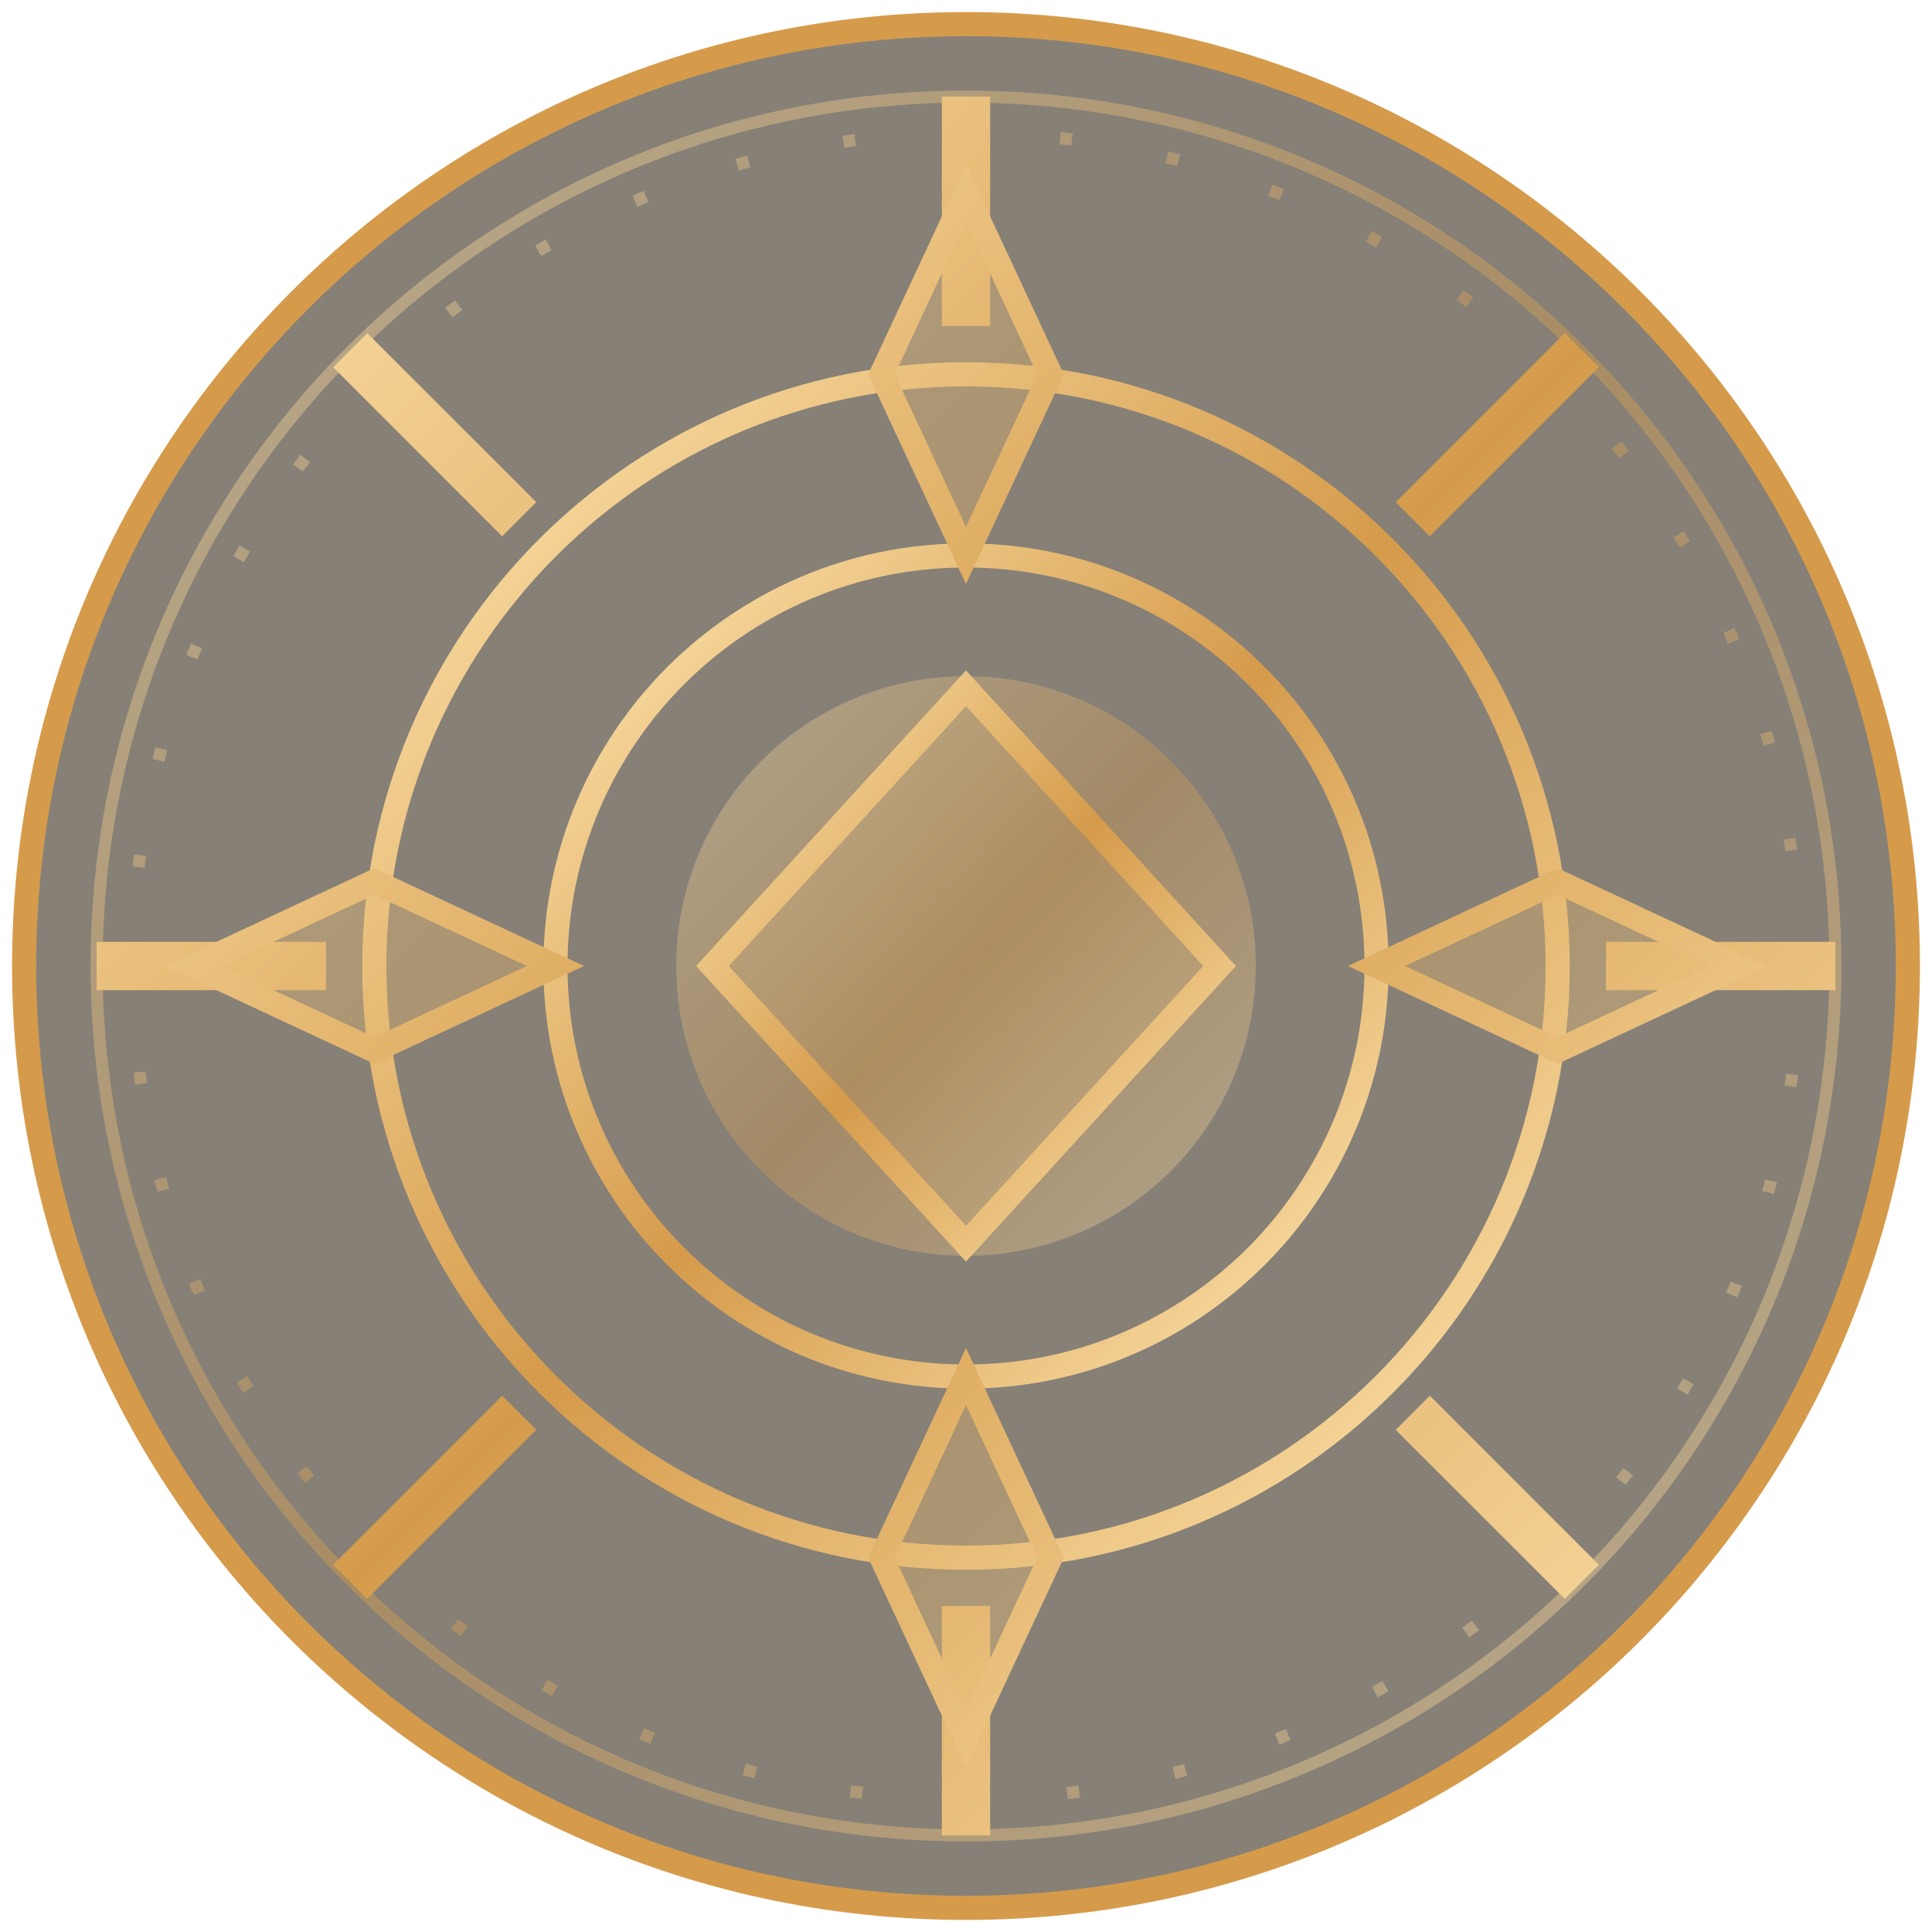
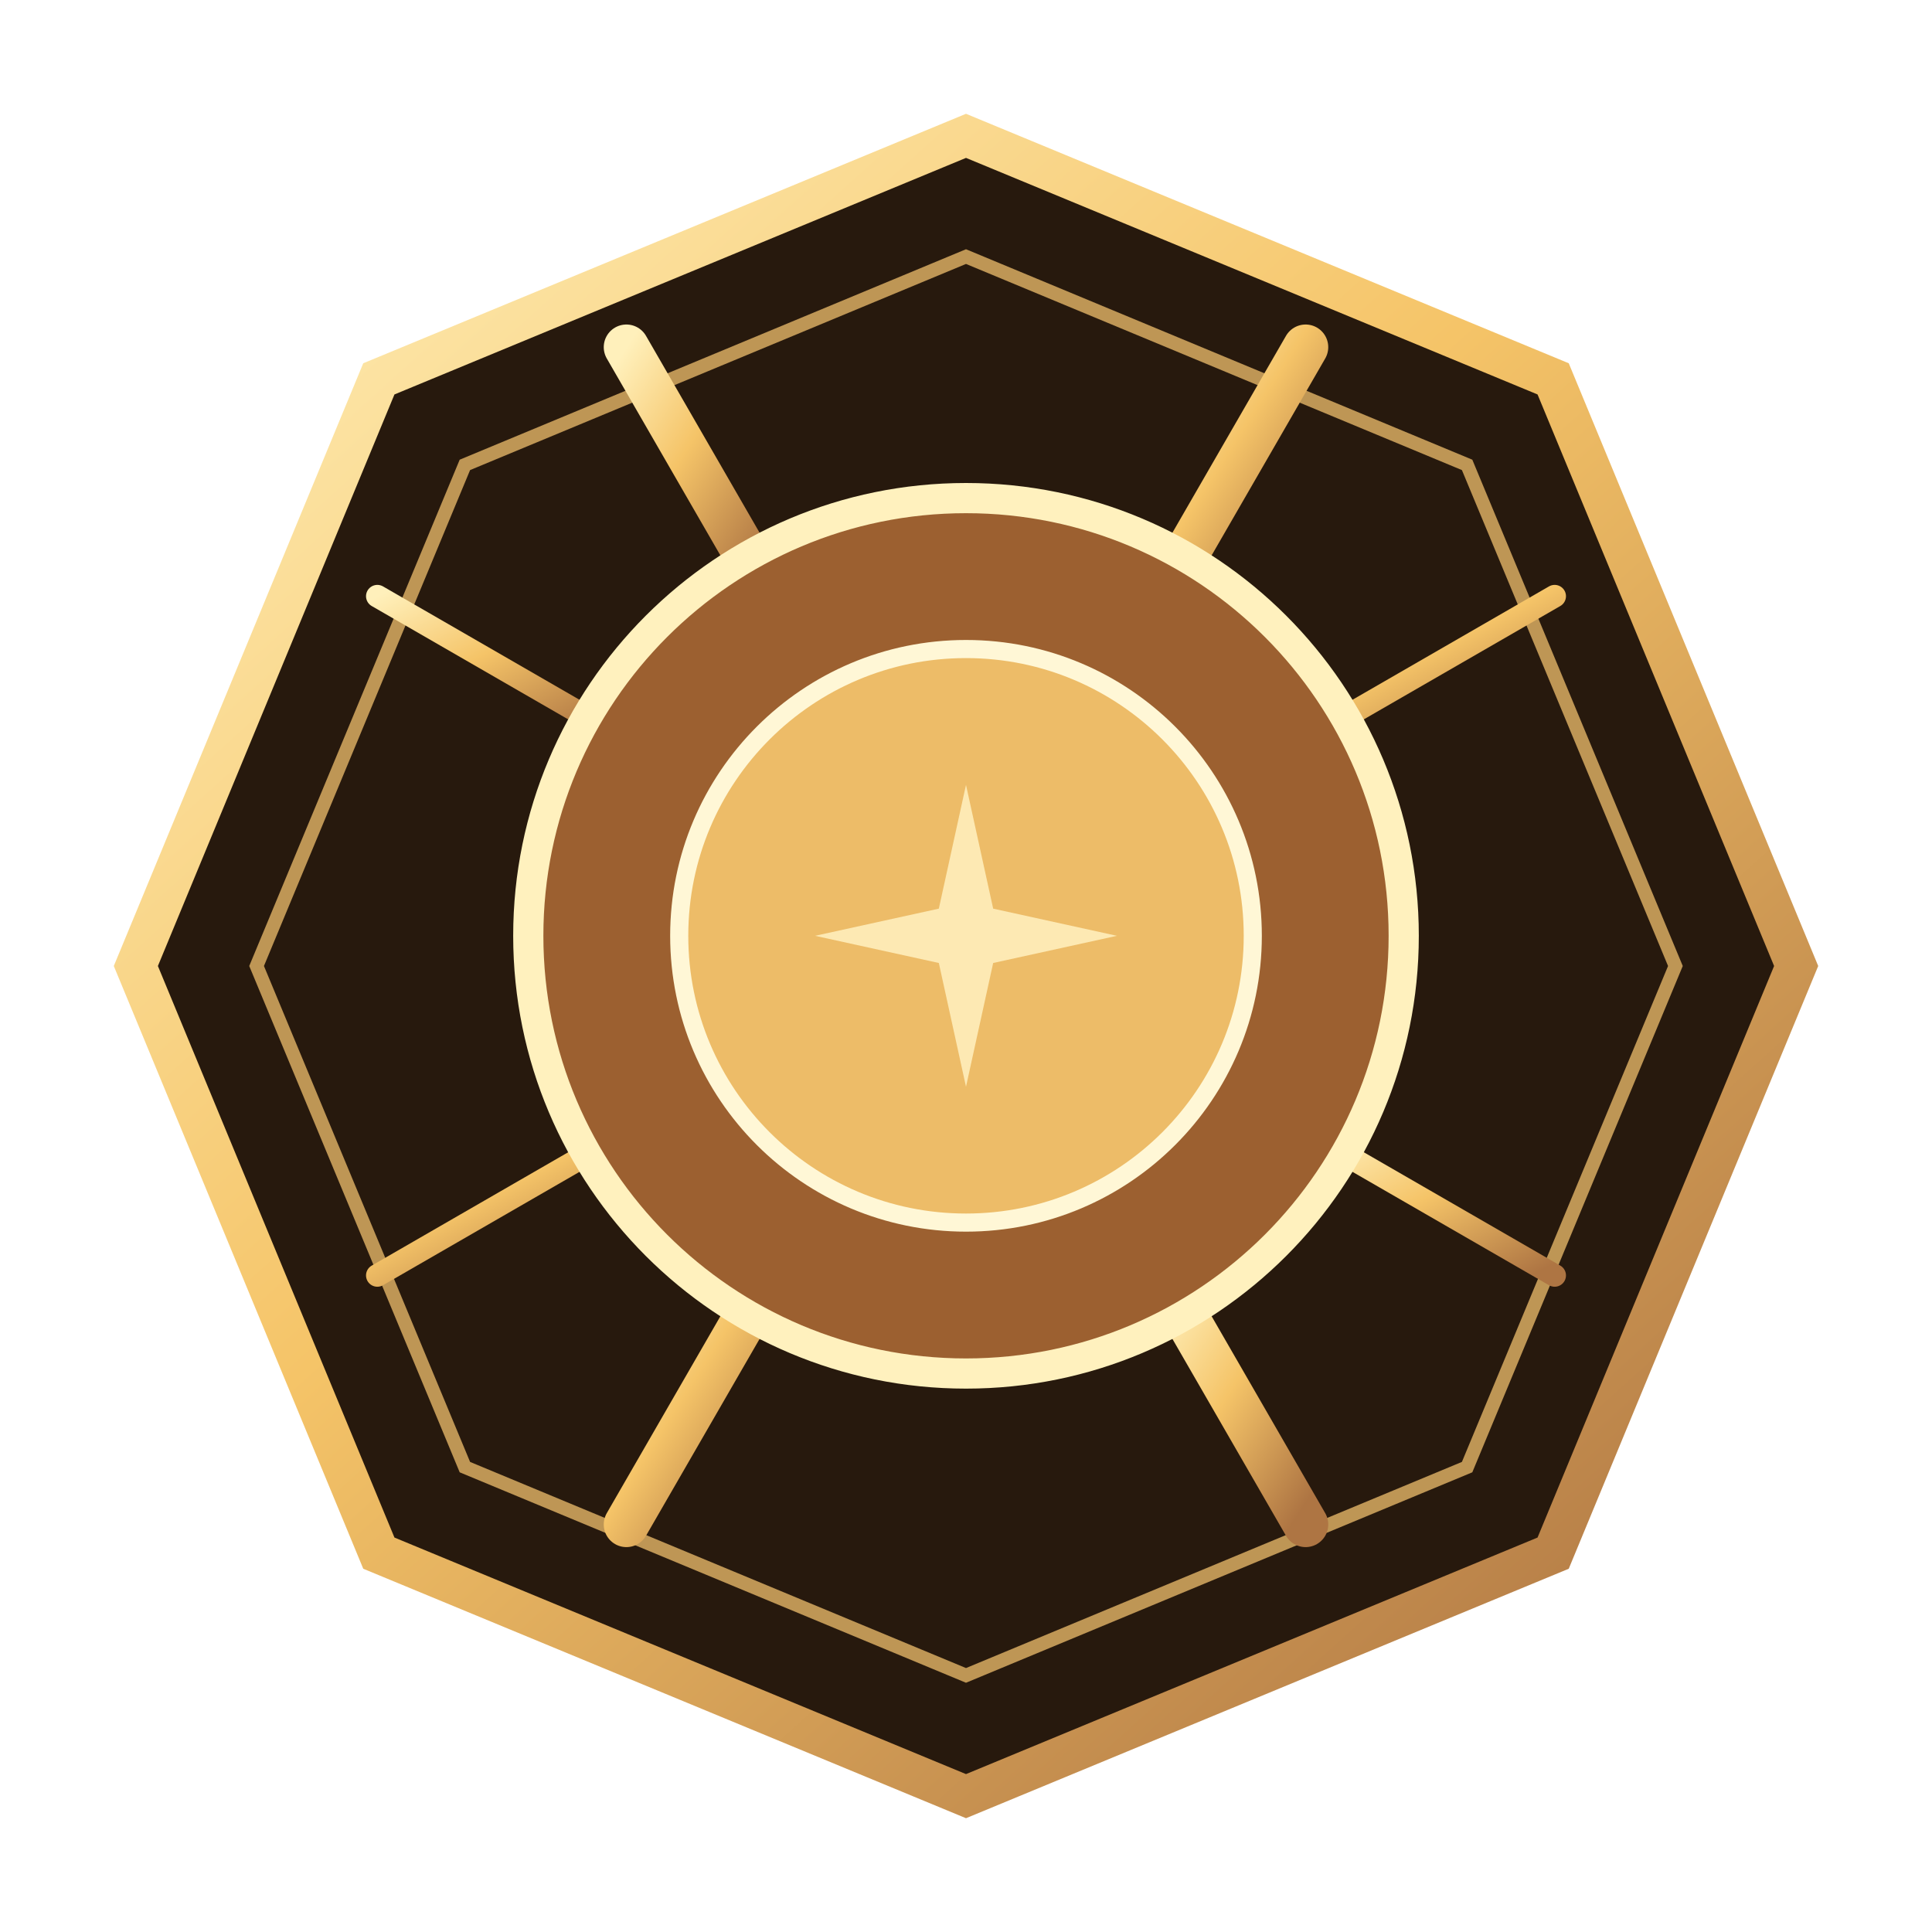
- <svg xmlns="http://www.w3.org/2000/svg" viewBox="0 0 160 160" fill="none" aria-hidden="true">
+ <svg xmlns="http://www.w3.org/2000/svg" viewBox="0 0 128 128" fill="none">
  <defs>
-     <linearGradient id="metal" x1="0" y1="0" x2="1" y2="1">
-       <stop stop-color="#ffe7b1" />
-       <stop offset=".50" stop-color="#d59b4b" />
-       <stop offset="1" stop-color="#ffe7b1" />
+     <linearGradient id="metal" x1="0" y1="0" x2=".9" y2="1">
+       <stop stop-color="#fff0bb" />
+       <stop offset=".46" stop-color="#f5c468" />
+       <stop offset="1" stop-color="#ae7543" />
    </linearGradient>
-     <radialGradient id="shine">
-       <stop stop-color="#d59b4b" stop-opacity=".36" />
-       <stop offset="1" stop-color="#d59b4b" stop-opacity="0" />
+     <linearGradient id="darkmetal" x1="0" y1="0" x2="1" y2="1">
+       <stop stop-color="#ae7543" />
+       <stop offset=".6" stop-color="#20130d" />
+       <stop offset="1" stop-color="#f5c468" />
+     </linearGradient>
+     <radialGradient id="light">
+       <stop stop-color="#f5c468" stop-opacity=".41" />
+       <stop offset=".53" stop-color="#ae7543" stop-opacity=".16" />
+       <stop offset="1" stop-color="#ae7543" stop-opacity="0" />
    </radialGradient>
-     <linearGradient id="fade" x1="0" x2="1">
-       <stop stop-color="white" stop-opacity="0" />
-       <stop offset=".33" stop-color="white" stop-opacity=".05" />
-       <stop offset=".62" stop-color="white" stop-opacity=".9" />
-       <stop offset="1" stop-color="white" />
+     <linearGradient id="fade">
+       <stop stop-color="#fff" stop-opacity="0" />
+       <stop offset=".39" stop-color="#fff" stop-opacity=".22" />
+       <stop offset=".62" stop-color="#fff" stop-opacity=".9" />
+       <stop offset="1" stop-color="#fff" />
    </linearGradient>
-     <mask id="f">
+     <mask id="leftFade">
      <rect width="860" height="300" fill="url(#fade)" />
    </mask>
+     <radialGradient id="orb">
+       <stop stop-color="#fff0bb" stop-opacity=".95" />
+       <stop offset=".68" stop-color="#f5c468" stop-opacity=".56" />
+       <stop offset="1" stop-color="#ae7543" stop-opacity=".13" />
+     </radialGradient>
  </defs>
-   <circle cx="80" cy="80" r="78" fill="#231908" fill-opacity=".55" stroke="#d59b4b" stroke-width="2" />
-   <circle cx="80" cy="80" r="72" stroke="url(#metal)" opacity=".44" />
-   <circle cx="80" cy="80" r="69" stroke="url(#metal)" stroke-dasharray="1 8" opacity=".42" />
-   <g>
-     <g stroke="url(#metal)" fill="none" stroke-width="2">
-       <circle cx="80" cy="80" r="49" />
-       <circle cx="80" cy="80" r="34" />
-       <path d="M80 8v19M80 133v19M8 80h19M133 80h19M29 29l14 14m74 74 14 14M131 29l-14 14m-74 74-14 14" stroke-width="4" />
-       <path d="M80 16l7 15-7 15-7-15ZM80 144l7-15-7-15-7 15ZM16 80l15-7 15 7-15 7ZM144 80l-15-7-15 7 15 7Z" fill="url(#metal)" fill-opacity=".4" />
-     </g>
-     <circle cx="80" cy="80" r="24" fill="url(#metal)" fill-opacity=".36" />
-     <path d="M80 57l21 23-21 23-21-23Z" stroke="url(#metal)" stroke-width="2" fill="url(#metal)" fill-opacity=".22" />
-   </g>
+   <polygon points="64.0,9.0 102.9,25.1 119.0,64.0 102.9,102.9 64.0,119.0 25.1,102.9 9.0,64.0 25.1,25.1" fill="#27190d" stroke="url(#metal)" stroke-width="2.7" />
+   <polygon points="64.0,17.0 97.2,30.8 111.0,64.0 97.2,97.2 64.0,111.0 30.8,97.2 17.0,64.0 30.8,30.8" fill="none" stroke="#e4b567" stroke-width=".9" opacity=".8" />
+   <line x1="91.0" y1="62.0" x2="109.0" y2="62.0" stroke="url(#metal)" stroke-width="3" opacity="1" stroke-linecap="round" />
+   <line x1="87.4" y1="75.5" x2="103.0" y2="84.5" stroke="url(#metal)" stroke-width="1.5" opacity="1" stroke-linecap="round" />
+   <line x1="77.5" y1="85.4" x2="86.5" y2="101.0" stroke="url(#metal)" stroke-width="3" opacity="1" stroke-linecap="round" />
+   <line x1="64.0" y1="89.0" x2="64.0" y2="107.0" stroke="url(#metal)" stroke-width="1.5" opacity="1" stroke-linecap="round" />
+   <line x1="50.5" y1="85.4" x2="41.5" y2="101.0" stroke="url(#metal)" stroke-width="3" opacity="1" stroke-linecap="round" />
+   <line x1="40.6" y1="75.5" x2="25.0" y2="84.5" stroke="url(#metal)" stroke-width="1.5" opacity="1" stroke-linecap="round" />
+   <line x1="37.0" y1="62.0" x2="19.0" y2="62.0" stroke="url(#metal)" stroke-width="3" opacity="1" stroke-linecap="round" />
+   <line x1="40.6" y1="48.5" x2="25.0" y2="39.5" stroke="url(#metal)" stroke-width="1.5" opacity="1" stroke-linecap="round" />
+   <line x1="50.5" y1="38.6" x2="41.5" y2="23.0" stroke="url(#metal)" stroke-width="3" opacity="1" stroke-linecap="round" />
+   <line x1="64.0" y1="35.0" x2="64.0" y2="17.0" stroke="url(#metal)" stroke-width="1.5" opacity="1" stroke-linecap="round" />
+   <line x1="77.5" y1="38.6" x2="86.5" y2="23.0" stroke="url(#metal)" stroke-width="3" opacity="1" stroke-linecap="round" />
+   <line x1="87.4" y1="48.5" x2="103.0" y2="39.5" stroke="url(#metal)" stroke-width="1.5" opacity="1" stroke-linecap="round" />
+   <circle cx="64" cy="62" r="29" fill="#9c6030" stroke="#fff1be" stroke-width="2" opacity="1" />
+   <circle cx="64" cy="62" r="19" fill="#edbc68" stroke="#fff7d6" stroke-width="1.2" opacity="1" />
+   <path d="M64 52L65.80 60.20L74 62L65.80 63.80L64 72L62.20 63.80L54 62L62.20 60.20Z" fill="#fff0bf" opacity="0.87" />
</svg>
